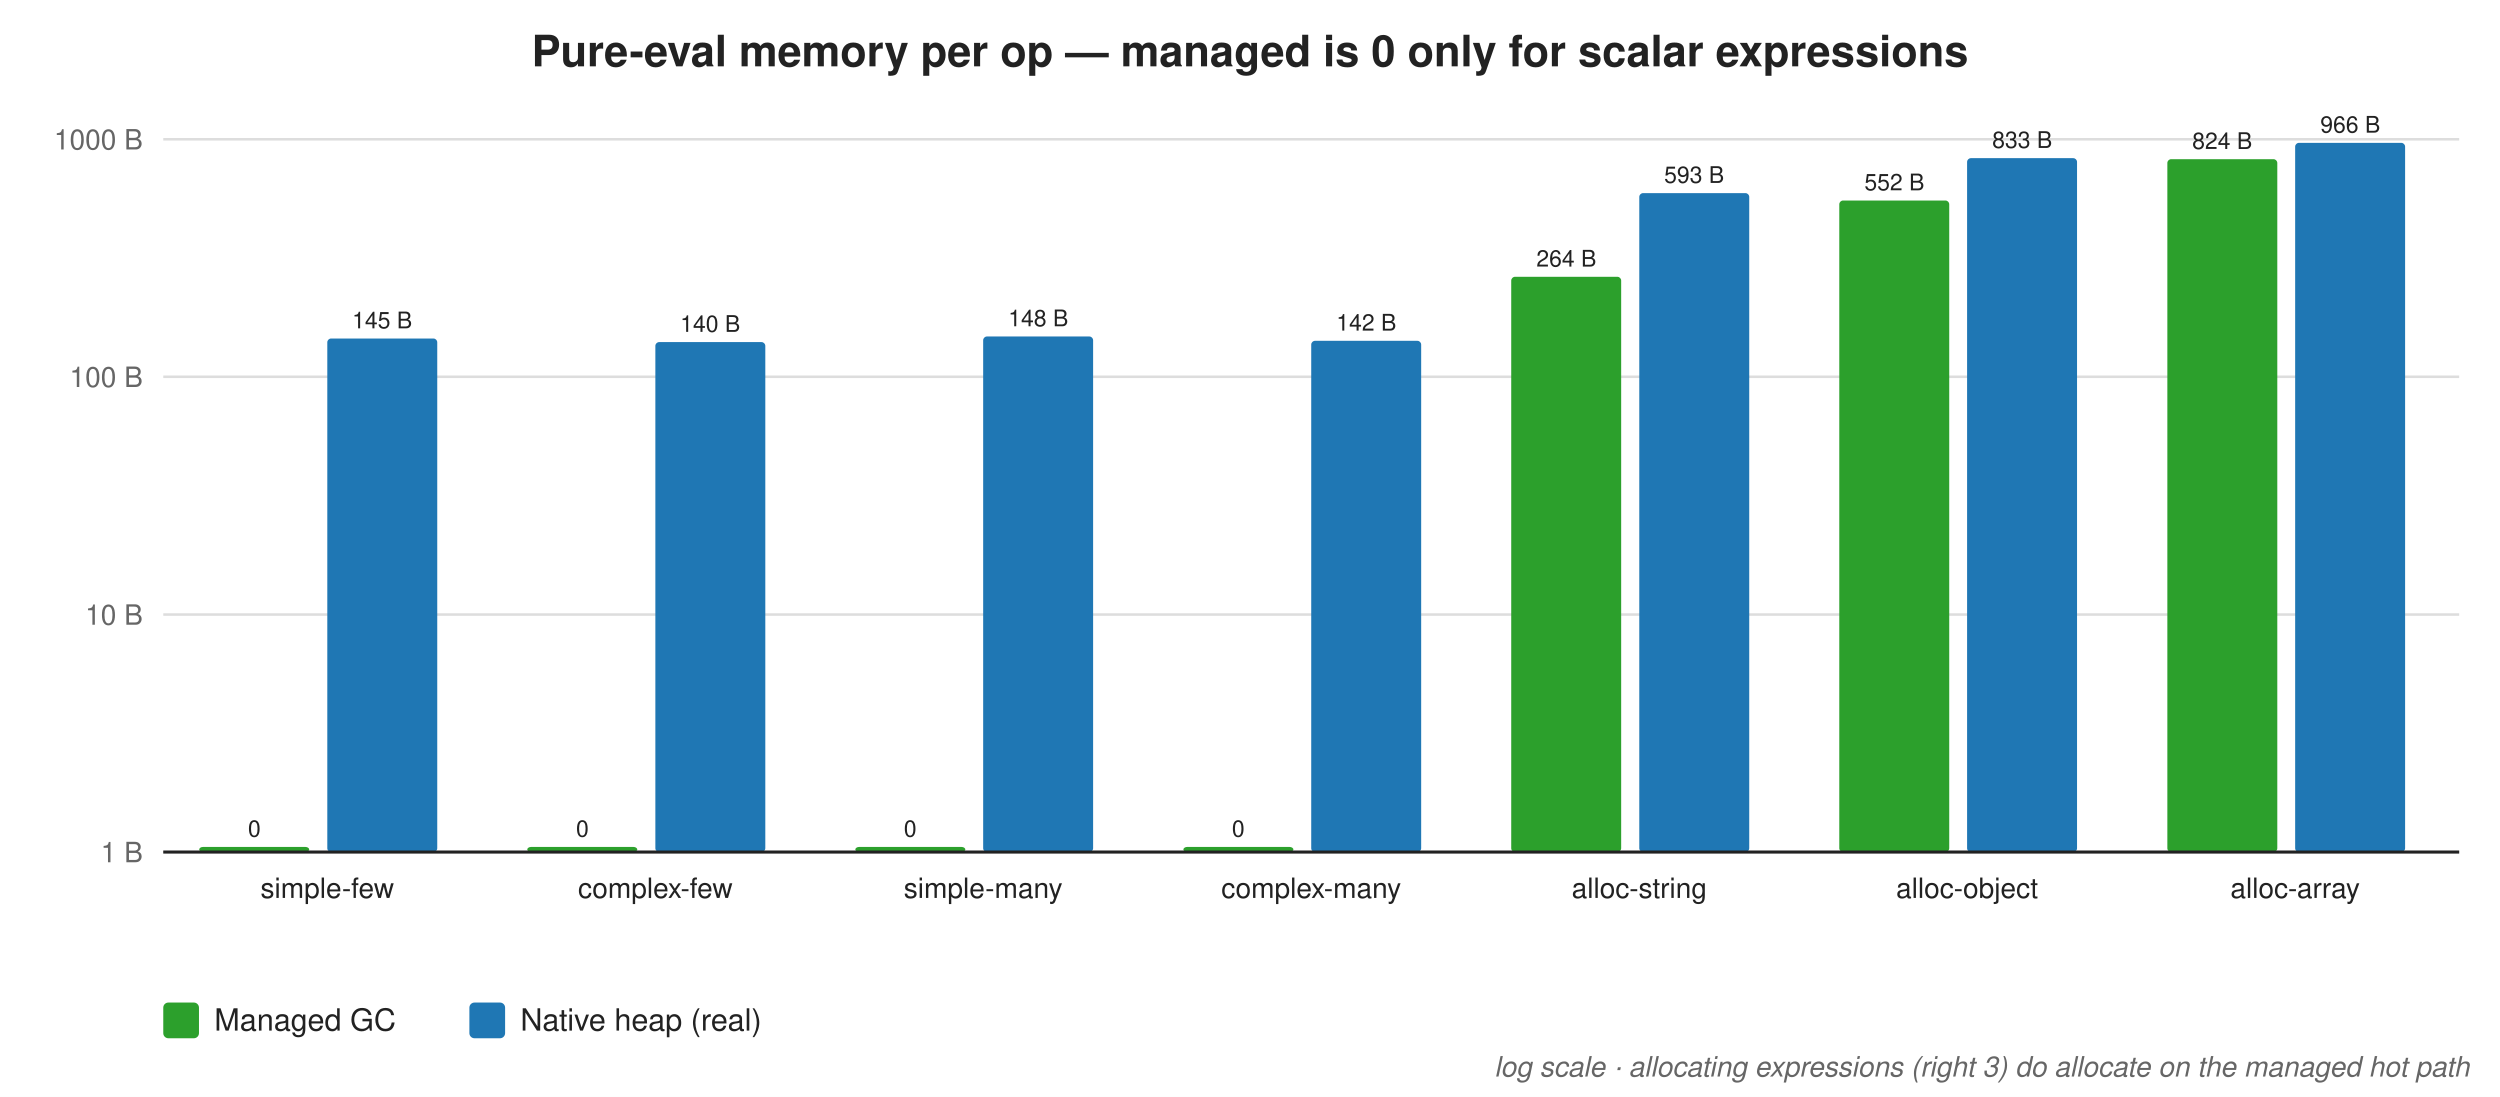
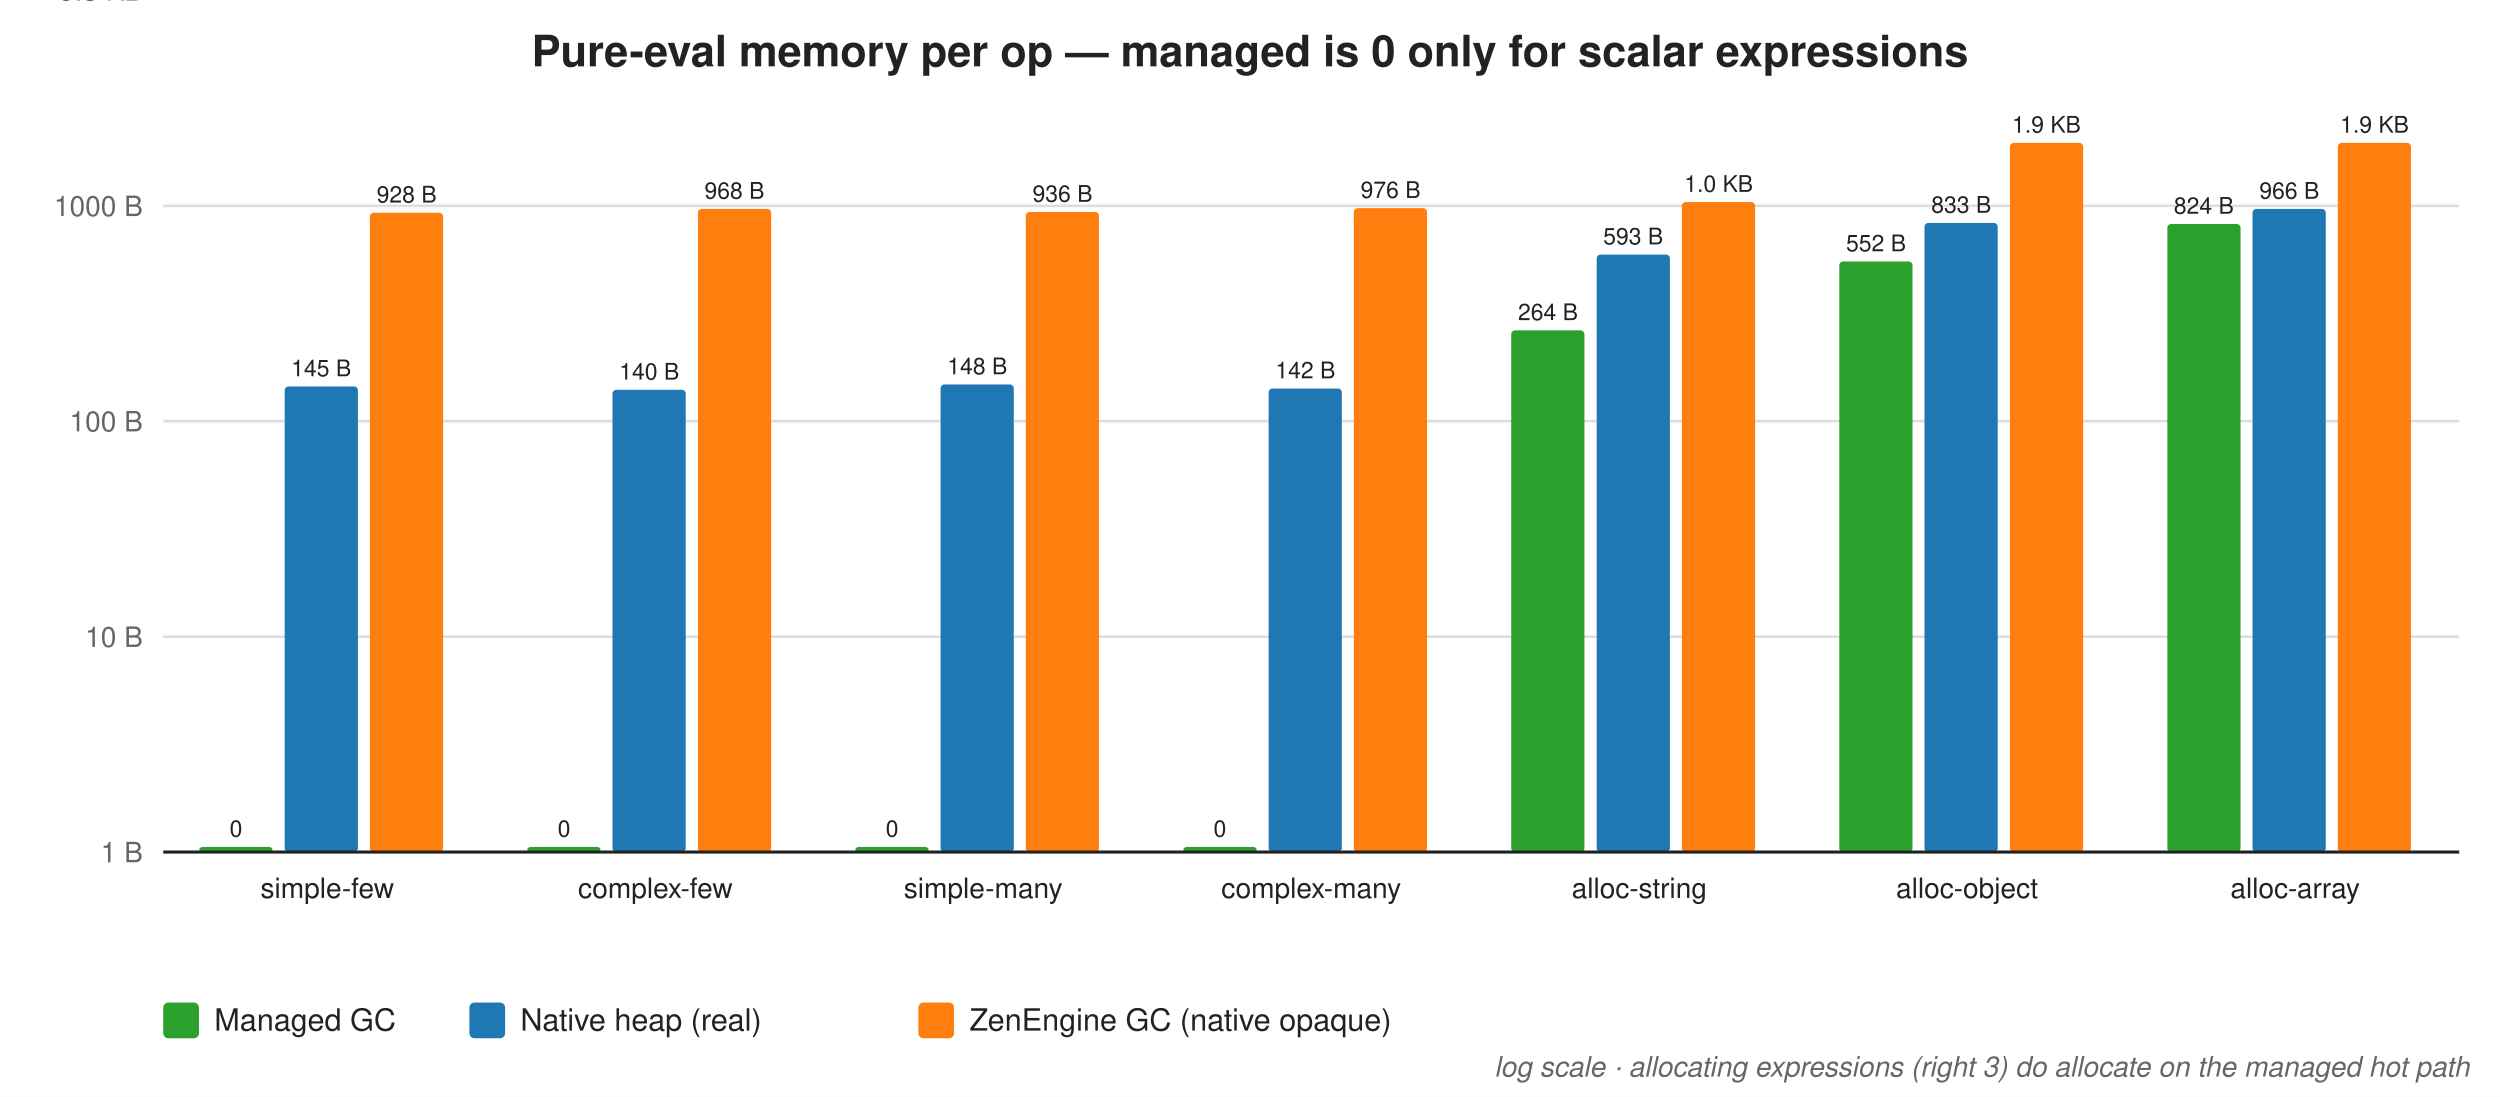
<svg xmlns="http://www.w3.org/2000/svg" width="980" height="430" viewBox="0 0 980 430" font-family="Segoe UI,Helvetica,Arial,sans-serif">
  <rect width="980" height="430" fill="#ffffff" />
  <text x="490" y="26" text-anchor="middle" font-size="17" font-weight="600" fill="#222222">Pure-eval memory per op — managed is 0 only for scalar expressions</text>
  <line x1="64" y1="334.0" x2="964" y2="334.0" stroke="#dddddd" stroke-width="1" />
  <text x="56" y="338.0" text-anchor="end" font-size="11" fill="#666666">1 B</text>
-   <line x1="64" y1="240.9" x2="964" y2="240.9" stroke="#dddddd" stroke-width="1" />
-   <text x="56" y="244.9" text-anchor="end" font-size="11" fill="#666666">10 B</text>
-   <line x1="64" y1="147.7" x2="964" y2="147.7" stroke="#dddddd" stroke-width="1" />
-   <text x="56" y="151.7" text-anchor="end" font-size="11" fill="#666666">100 B</text>
-   <line x1="64" y1="54.6" x2="964" y2="54.6" stroke="#dddddd" stroke-width="1" />
-   <text x="56" y="58.6" text-anchor="end" font-size="11" fill="#666666">1000 B</text>
-   <rect x="78.1" y="332.0" width="43.1" height="2.0" fill="#2ca02c" rx="1.5" />
-   <text x="99.7" y="328.0" text-anchor="middle" font-size="9" fill="#222222">0</text>
-   <rect x="128.3" y="132.7" width="43.1" height="201.3" fill="#1f77b4" rx="1.5" />
-   <text x="149.8" y="128.7" text-anchor="middle" font-size="9" fill="#222222">145 B</text>
+   <line x1="64" y1="249.6" x2="964" y2="249.6" stroke="#dddddd" stroke-width="1" />
+   <text x="56" y="253.6" text-anchor="end" font-size="11" fill="#666666">10 B</text>
+   <line x1="64" y1="165.1" x2="964" y2="165.1" stroke="#dddddd" stroke-width="1" />
+   <text x="56" y="169.1" text-anchor="end" font-size="11" fill="#666666">100 B</text>
+   <line x1="64" y1="80.7" x2="964" y2="80.7" stroke="#dddddd" stroke-width="1" />
+   <text x="56" y="84.7" text-anchor="end" font-size="11" fill="#666666">1000 B</text>
+   <line x1="64" y1="-3.8" x2="964" y2="-3.8" stroke="#dddddd" stroke-width="1" />
+   <text x="56" y="0.2" text-anchor="end" font-size="11" fill="#666666">9.8 KB</text>
+   <rect x="78.1" y="332.0" width="28.7" height="2.0" fill="#2ca02c" rx="1.5" />
+   <text x="92.5" y="328.0" text-anchor="middle" font-size="9" fill="#222222">0</text>
+   <rect x="111.6" y="151.5" width="28.7" height="182.5" fill="#1f77b4" rx="1.5" />
+   <text x="125.9" y="147.5" text-anchor="middle" font-size="9" fill="#222222">145 B</text>
+   <rect x="145.0" y="83.4" width="28.7" height="250.6" fill="#ff7f0e" rx="1.5" />
+   <text x="159.4" y="79.4" text-anchor="middle" font-size="9" fill="#222222">928 B</text>
  <text x="128.3" y="352.0" text-anchor="middle" font-size="11" fill="#222222">simple-few</text>
-   <rect x="206.7" y="332.0" width="43.1" height="2.0" fill="#2ca02c" rx="1.5" />
-   <text x="228.3" y="328.0" text-anchor="middle" font-size="9" fill="#222222">0</text>
-   <rect x="256.9" y="134.1" width="43.1" height="199.9" fill="#1f77b4" rx="1.5" />
-   <text x="278.4" y="130.1" text-anchor="middle" font-size="9" fill="#222222">140 B</text>
+   <rect x="206.7" y="332.0" width="28.7" height="2.0" fill="#2ca02c" rx="1.5" />
+   <text x="221.1" y="328.0" text-anchor="middle" font-size="9" fill="#222222">0</text>
+   <rect x="240.1" y="152.8" width="28.7" height="181.2" fill="#1f77b4" rx="1.5" />
+   <text x="254.5" y="148.8" text-anchor="middle" font-size="9" fill="#222222">140 B</text>
+   <rect x="273.6" y="81.9" width="28.7" height="252.1" fill="#ff7f0e" rx="1.5" />
+   <text x="287.9" y="77.9" text-anchor="middle" font-size="9" fill="#222222">968 B</text>
  <text x="256.9" y="352.0" text-anchor="middle" font-size="11" fill="#222222">complex-few</text>
-   <rect x="335.3" y="332.0" width="43.1" height="2.0" fill="#2ca02c" rx="1.5" />
-   <text x="356.8" y="328.0" text-anchor="middle" font-size="9" fill="#222222">0</text>
-   <rect x="385.4" y="131.9" width="43.1" height="202.1" fill="#1f77b4" rx="1.5" />
-   <text x="407.0" y="127.9" text-anchor="middle" font-size="9" fill="#222222">148 B</text>
+   <rect x="335.3" y="332.0" width="28.7" height="2.0" fill="#2ca02c" rx="1.5" />
+   <text x="349.7" y="328.0" text-anchor="middle" font-size="9" fill="#222222">0</text>
+   <rect x="368.7" y="150.7" width="28.7" height="183.3" fill="#1f77b4" rx="1.5" />
+   <text x="383.1" y="146.7" text-anchor="middle" font-size="9" fill="#222222">148 B</text>
+   <rect x="402.1" y="83.1" width="28.7" height="250.9" fill="#ff7f0e" rx="1.5" />
+   <text x="416.5" y="79.1" text-anchor="middle" font-size="9" fill="#222222">936 B</text>
  <text x="385.4" y="352.0" text-anchor="middle" font-size="11" fill="#222222">simple-many</text>
-   <rect x="463.9" y="332.0" width="43.1" height="2.0" fill="#2ca02c" rx="1.5" />
-   <text x="485.4" y="328.0" text-anchor="middle" font-size="9" fill="#222222">0</text>
-   <rect x="514.0" y="133.6" width="43.1" height="200.4" fill="#1f77b4" rx="1.5" />
-   <text x="535.6" y="129.6" text-anchor="middle" font-size="9" fill="#222222">142 B</text>
+   <rect x="463.9" y="332.0" width="28.7" height="2.0" fill="#2ca02c" rx="1.5" />
+   <text x="478.2" y="328.0" text-anchor="middle" font-size="9" fill="#222222">0</text>
+   <rect x="497.3" y="152.3" width="28.7" height="181.7" fill="#1f77b4" rx="1.5" />
+   <text x="511.7" y="148.3" text-anchor="middle" font-size="9" fill="#222222">142 B</text>
+   <rect x="530.7" y="81.6" width="28.7" height="252.4" fill="#ff7f0e" rx="1.5" />
+   <text x="545.1" y="77.6" text-anchor="middle" font-size="9" fill="#222222">976 B</text>
  <text x="514.0" y="352.0" text-anchor="middle" font-size="11" fill="#222222">complex-many</text>
-   <rect x="592.4" y="108.5" width="43.1" height="225.5" fill="#2ca02c" rx="1.5" />
-   <text x="614.0" y="104.5" text-anchor="middle" font-size="9" fill="#222222">264 B</text>
-   <rect x="642.6" y="75.7" width="43.1" height="258.3" fill="#1f77b4" rx="1.5" />
-   <text x="664.1" y="71.7" text-anchor="middle" font-size="9" fill="#222222">593 B</text>
+   <rect x="592.4" y="129.5" width="28.7" height="204.5" fill="#2ca02c" rx="1.5" />
+   <text x="606.8" y="125.5" text-anchor="middle" font-size="9" fill="#222222">264 B</text>
+   <rect x="625.9" y="99.8" width="28.7" height="234.2" fill="#1f77b4" rx="1.5" />
+   <text x="640.2" y="95.8" text-anchor="middle" font-size="9" fill="#222222">593 B</text>
+   <rect x="659.3" y="79.2" width="28.7" height="254.8" fill="#ff7f0e" rx="1.5" />
+   <text x="673.7" y="75.2" text-anchor="middle" font-size="9" fill="#222222">1.0 KB</text>
  <text x="642.6" y="352.0" text-anchor="middle" font-size="11" fill="#222222">alloc-string</text>
-   <rect x="721.0" y="78.6" width="43.1" height="255.4" fill="#2ca02c" rx="1.5" />
-   <text x="742.6" y="74.6" text-anchor="middle" font-size="9" fill="#222222">552 B</text>
-   <rect x="771.1" y="62.0" width="43.1" height="272.0" fill="#1f77b4" rx="1.5" />
-   <text x="792.7" y="58.0" text-anchor="middle" font-size="9" fill="#222222">833 B</text>
+   <rect x="721.0" y="102.5" width="28.7" height="231.5" fill="#2ca02c" rx="1.5" />
+   <text x="735.4" y="98.5" text-anchor="middle" font-size="9" fill="#222222">552 B</text>
+   <rect x="754.4" y="87.4" width="28.7" height="246.6" fill="#1f77b4" rx="1.5" />
+   <text x="768.8" y="83.4" text-anchor="middle" font-size="9" fill="#222222">833 B</text>
+   <rect x="787.9" y="56.0" width="28.7" height="278.0" fill="#ff7f0e" rx="1.5" />
+   <text x="802.2" y="52.0" text-anchor="middle" font-size="9" fill="#222222">1.9 KB</text>
  <text x="771.1" y="352.0" text-anchor="middle" font-size="11" fill="#222222">alloc-object</text>
-   <rect x="849.6" y="62.4" width="43.1" height="271.6" fill="#2ca02c" rx="1.5" />
-   <text x="871.1" y="58.4" text-anchor="middle" font-size="9" fill="#222222">824 B</text>
-   <rect x="899.7" y="56.0" width="43.1" height="278.0" fill="#1f77b4" rx="1.5" />
-   <text x="921.3" y="52.0" text-anchor="middle" font-size="9" fill="#222222">966 B</text>
+   <rect x="849.6" y="87.8" width="28.7" height="246.2" fill="#2ca02c" rx="1.5" />
+   <text x="863.9" y="83.8" text-anchor="middle" font-size="9" fill="#222222">824 B</text>
+   <rect x="883.0" y="81.9" width="28.7" height="252.1" fill="#1f77b4" rx="1.5" />
+   <text x="897.4" y="77.9" text-anchor="middle" font-size="9" fill="#222222">966 B</text>
+   <rect x="916.4" y="56.0" width="28.7" height="278.0" fill="#ff7f0e" rx="1.5" />
+   <text x="930.8" y="52.0" text-anchor="middle" font-size="9" fill="#222222">1.9 KB</text>
  <text x="899.7" y="352.0" text-anchor="middle" font-size="11" fill="#222222">alloc-array</text>
  <line x1="64" y1="334" x2="964" y2="334" stroke="#222222" stroke-width="1.2" />
  <rect x="64" y="393" width="14" height="14" fill="#2ca02c" rx="2" />
  <text x="84" y="404" font-size="12" fill="#222222">Managed GC</text>
  <rect x="184" y="393" width="14" height="14" fill="#1f77b4" rx="2" />
  <text x="204" y="404" font-size="12" fill="#222222">Native heap (real)</text>
+   <rect x="360" y="393" width="14" height="14" fill="#ff7f0e" rx="2" />
+   <text x="380" y="404" font-size="12" fill="#222222">ZenEngine GC (native opaque)</text>
  <text x="968" y="422" text-anchor="end" font-size="11" font-style="italic" fill="#666666">log scale · allocating expressions (right 3) do allocate on the managed hot path</text>
</svg>
